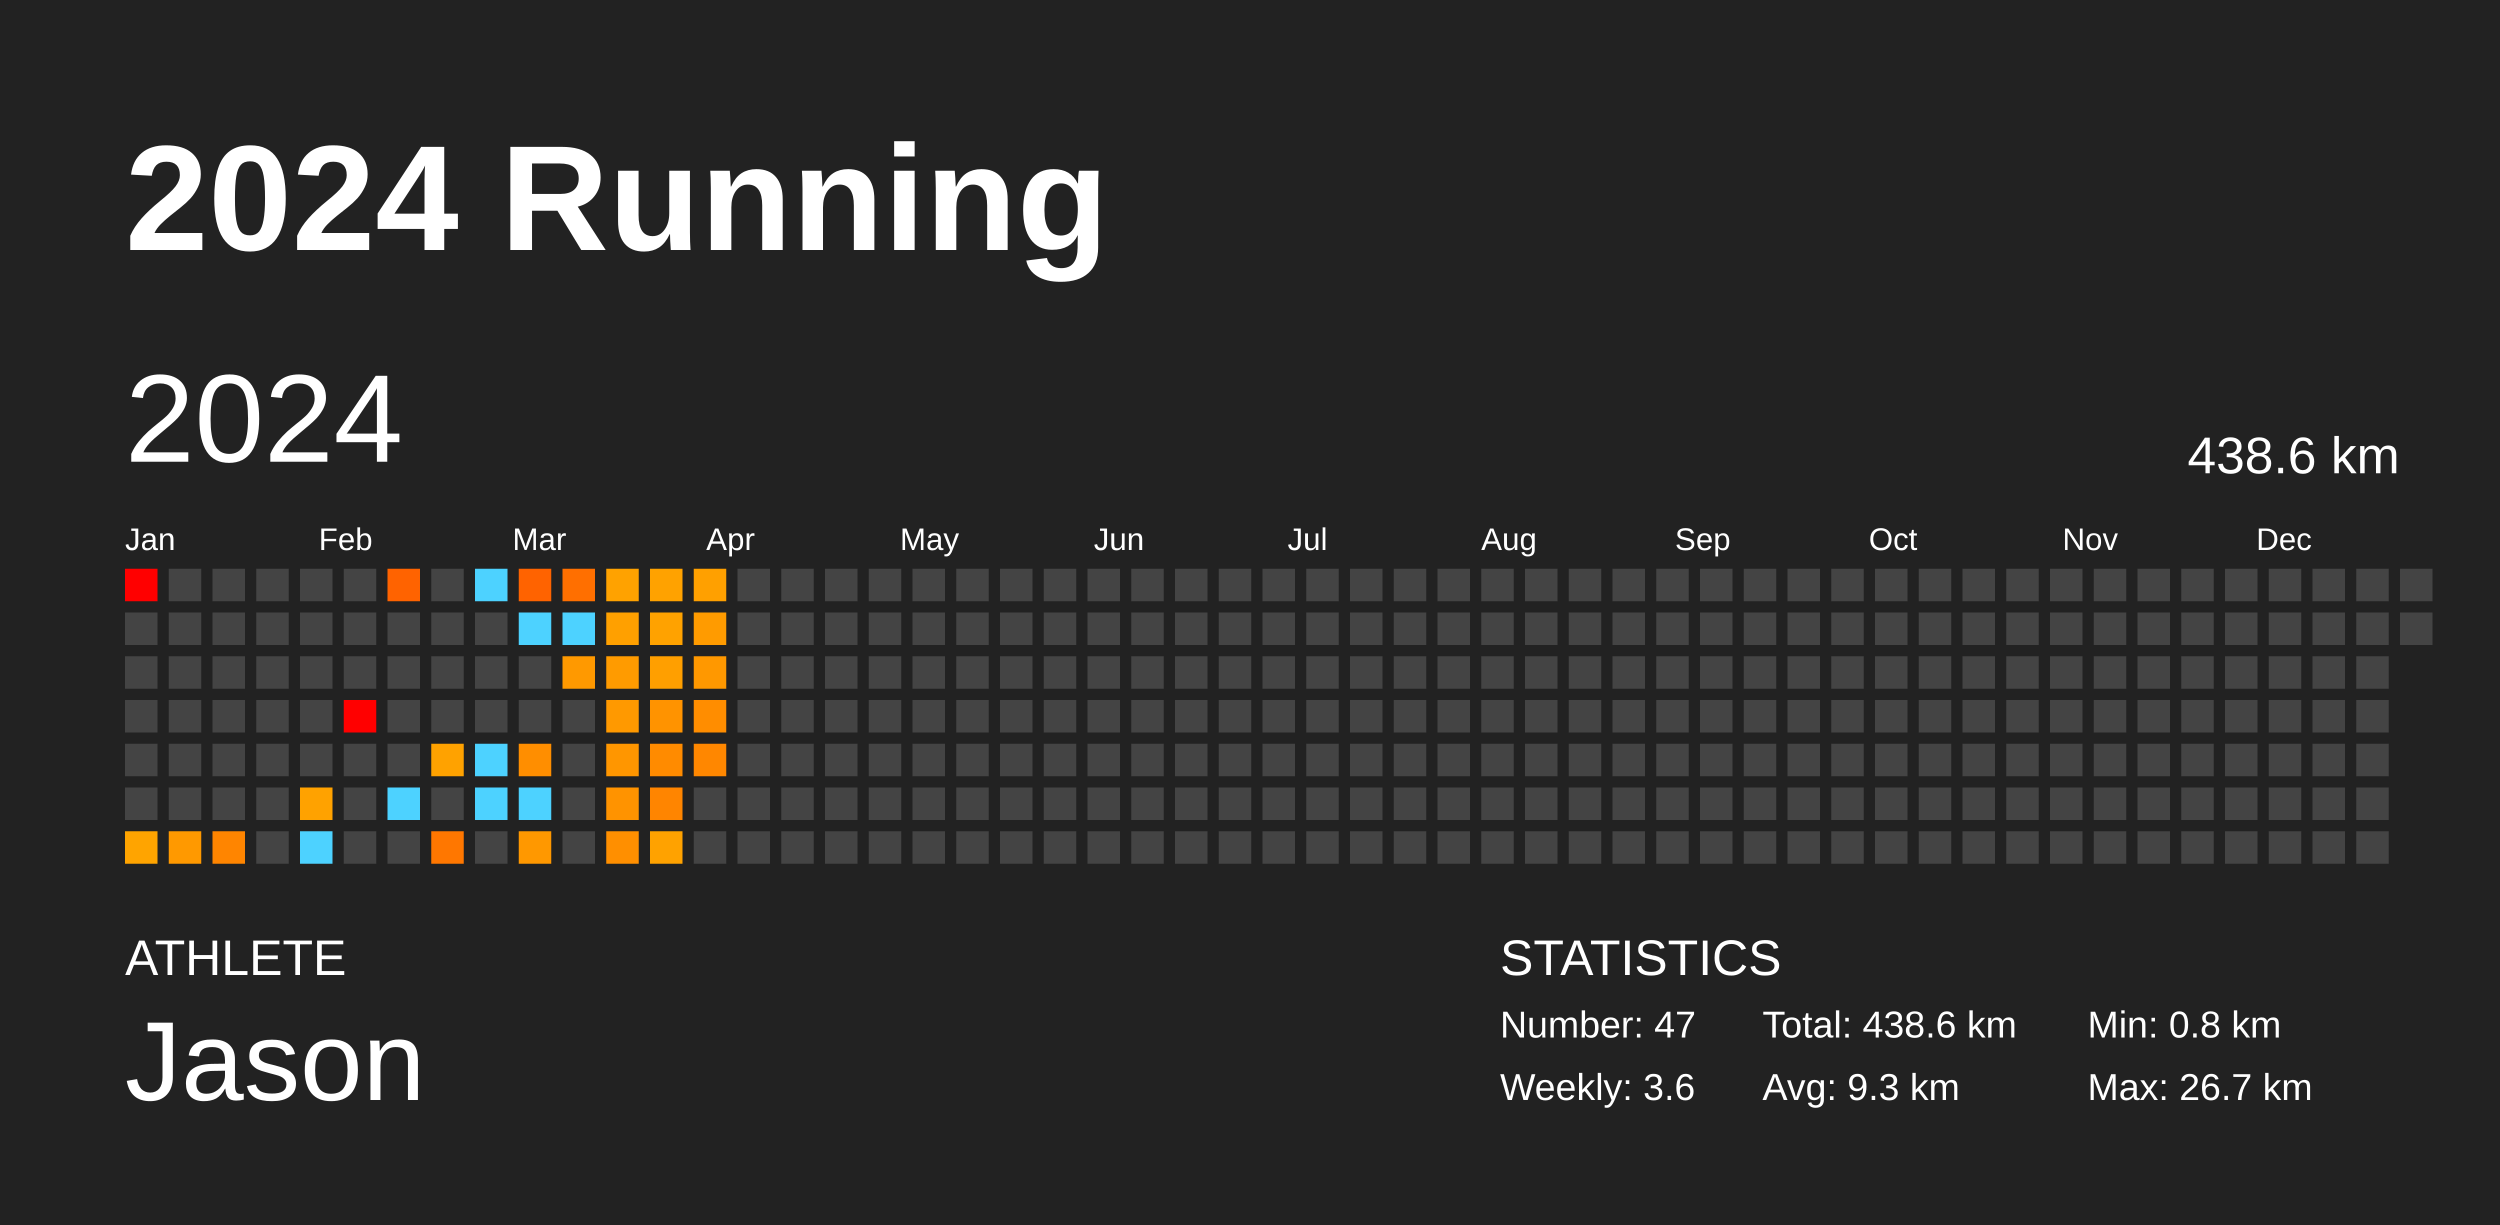
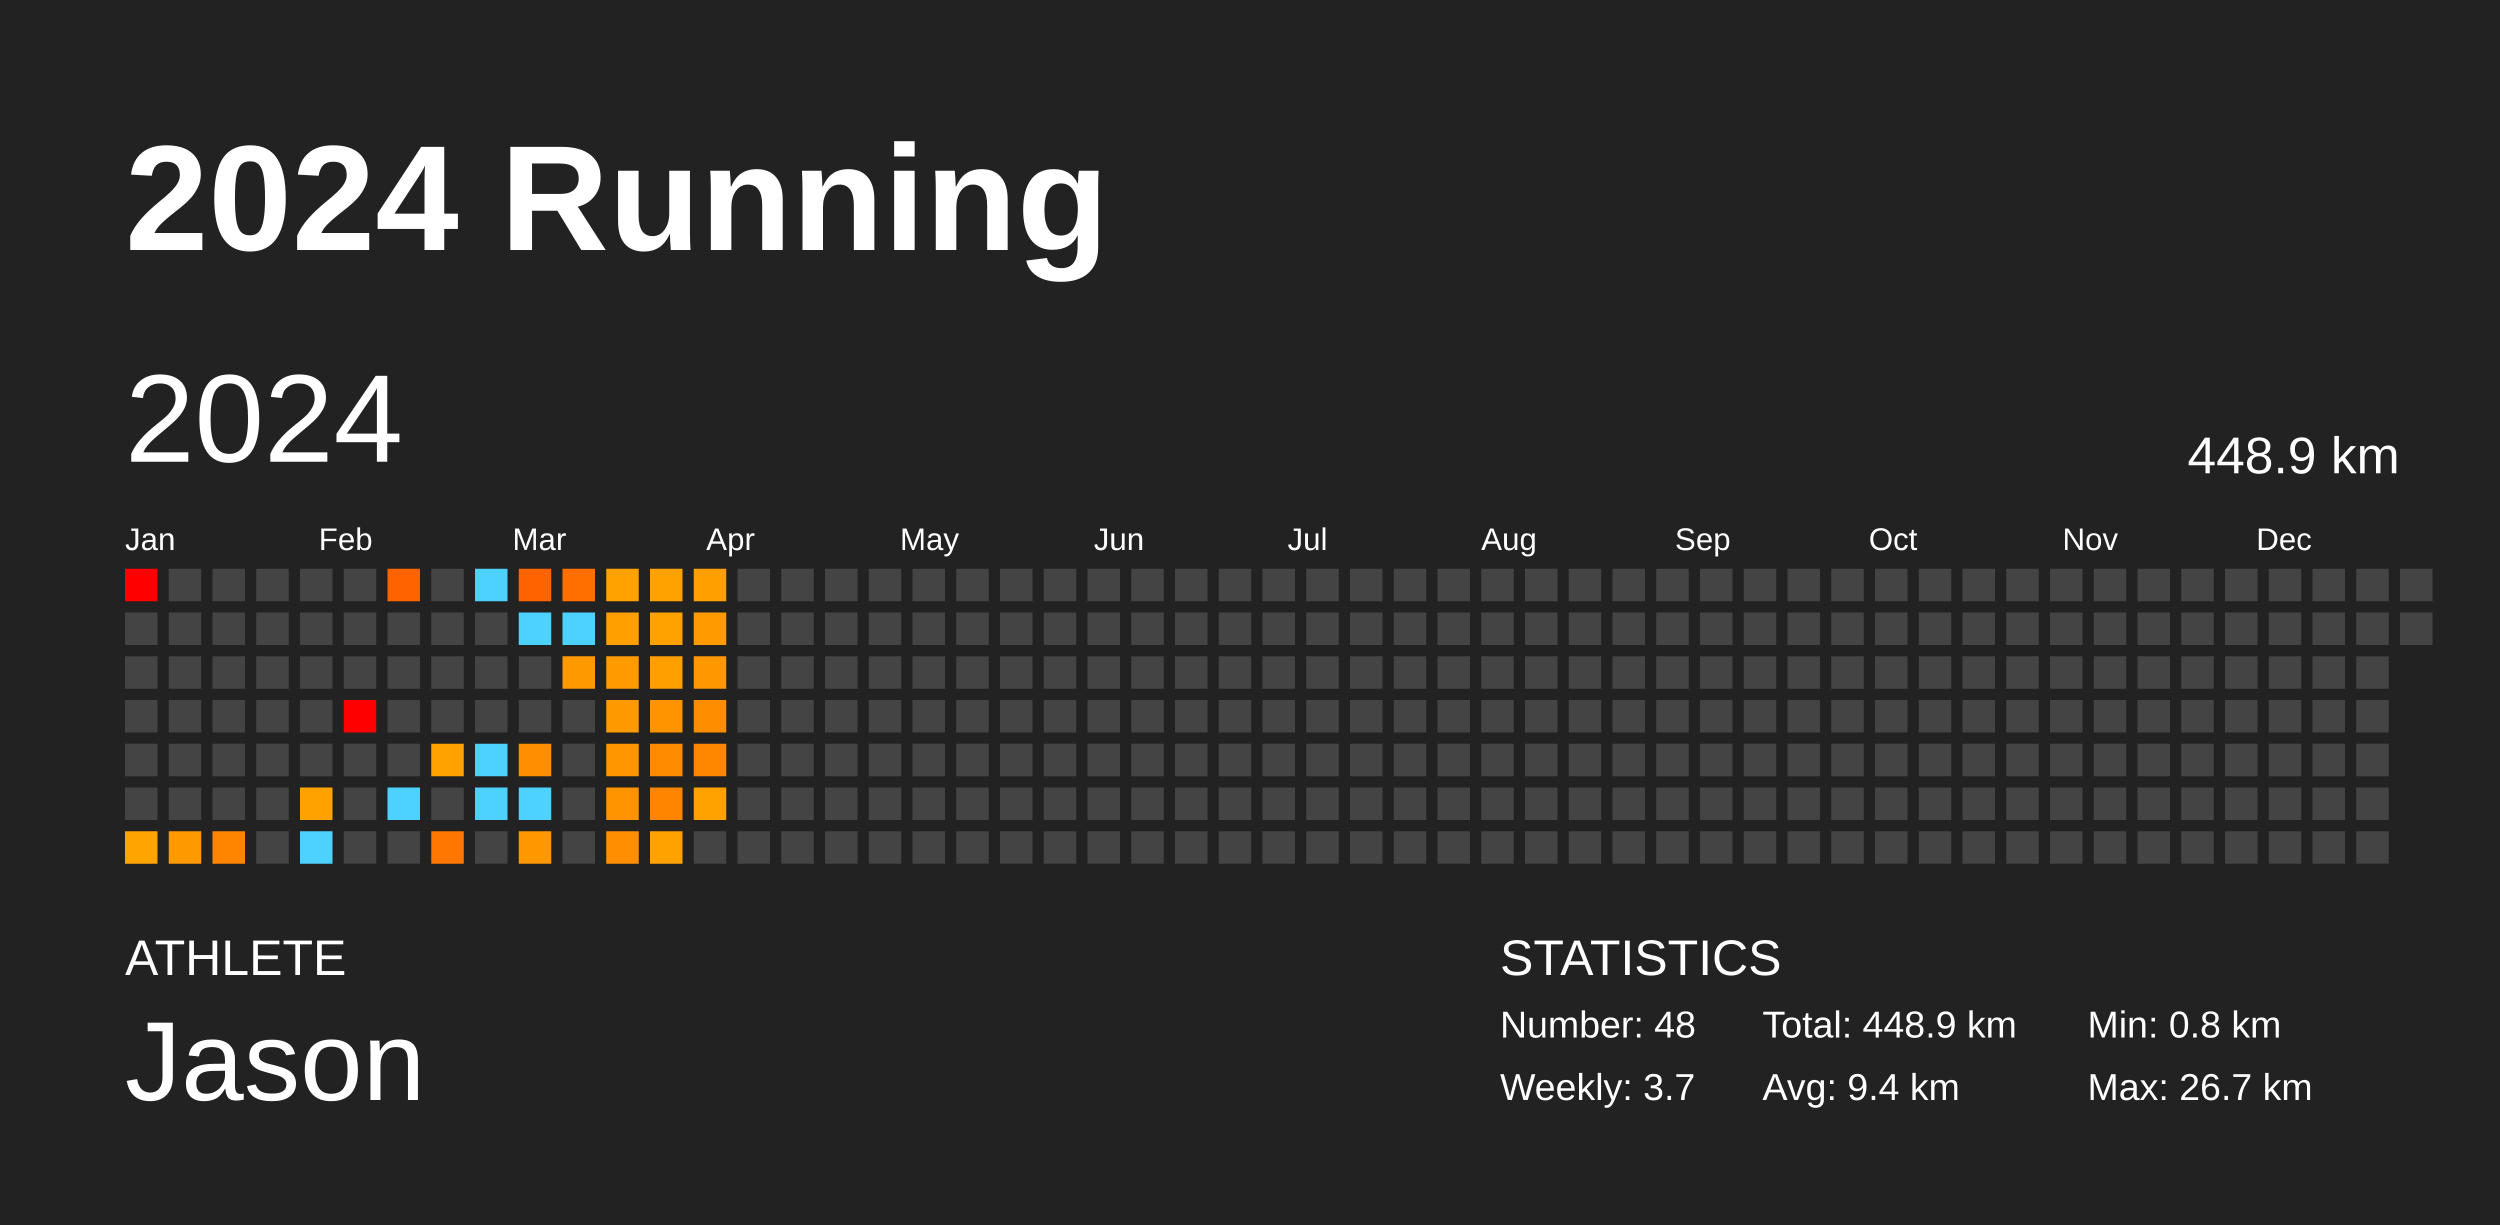
<svg xmlns="http://www.w3.org/2000/svg" baseProfile="full" height="98mm" version="1.1" viewBox="0,0,200,98" width="200mm">
  <defs />
  <rect fill="#222222" height="98" width="200" x="0" y="0" />
  <text fill="#FFFFFF" style="font-size:12px; font-family:Arial; font-weight:bold;" x="10" y="20">2024 Running</text>
  <text fill="#FFFFFF" style="font-size:4px; font-family:Arial" x="10" y="78">ATHLETE</text>
  <text fill="#FFFFFF" style="font-size:9px; font-family:Arial" x="10" y="88">Jason</text>
  <text fill="#FFFFFF" style="font-size:4px; font-family:Arial" x="120" y="78">STATISTICS</text>
-   <text fill="#FFFFFF" style="font-size:3px; font-family:Arial" x="120" y="83">Number: 47</text>
-   <text fill="#FFFFFF" style="font-size:3px; font-family:Arial" x="120" y="88">Weekly: 3.6</text>
-   <text fill="#FFFFFF" style="font-size:3px; font-family:Arial" x="141" y="83">Total: 438.6 km</text>
-   <text fill="#FFFFFF" style="font-size:3px; font-family:Arial" x="141" y="88">Avg: 9.3 km</text>
+   <text fill="#FFFFFF" style="font-size:3px; font-family:Arial" x="120" y="83">Number: 48</text>
+   <text fill="#FFFFFF" style="font-size:3px; font-family:Arial" x="120" y="88">Weekly: 3.7</text>
+   <text fill="#FFFFFF" style="font-size:3px; font-family:Arial" x="141" y="83">Total: 448.9 km</text>
+   <text fill="#FFFFFF" style="font-size:3px; font-family:Arial" x="141" y="88">Avg: 9.4 km</text>
  <text fill="#FFFFFF" style="font-size:3px; font-family:Arial" x="167" y="83">Min: 0.8 km</text>
  <text fill="#FFFFFF" style="font-size:3px; font-family:Arial" x="167" y="88">Max: 26.7 km</text>
  <text dominant-baseline="hanging" fill="#FFFFFF" style="font-size:10.0px; font-family:Arial;" x="10" y="30">2024</text>
-   <text dominant-baseline="hanging" fill="#FFFFFF" style="font-size:4.125px; font-family:Arial;" x="175" y="35">438.6 km</text>
+   <text dominant-baseline="hanging" fill="#FFFFFF" style="font-size:4.125px; font-family:Arial;" x="175" y="35">448.9 km</text>
  <text fill="#FFFFFF" style="font-size:2.5px; font-family:Arial" x="10.0" y="44">Jan</text>
  <text fill="#FFFFFF" style="font-size:2.5px; font-family:Arial" x="25.5" y="44">Feb</text>
  <text fill="#FFFFFF" style="font-size:2.5px; font-family:Arial" x="41.0" y="44">Mar</text>
  <text fill="#FFFFFF" style="font-size:2.5px; font-family:Arial" x="56.5" y="44">Apr</text>
  <text fill="#FFFFFF" style="font-size:2.5px; font-family:Arial" x="72.0" y="44">May</text>
  <text fill="#FFFFFF" style="font-size:2.5px; font-family:Arial" x="87.5" y="44">Jun</text>
  <text fill="#FFFFFF" style="font-size:2.5px; font-family:Arial" x="103.0" y="44">Jul</text>
  <text fill="#FFFFFF" style="font-size:2.5px; font-family:Arial" x="118.5" y="44">Aug</text>
  <text fill="#FFFFFF" style="font-size:2.5px; font-family:Arial" x="134.0" y="44">Sep</text>
  <text fill="#FFFFFF" style="font-size:2.5px; font-family:Arial" x="149.5" y="44">Oct</text>
  <text fill="#FFFFFF" style="font-size:2.5px; font-family:Arial" x="165.0" y="44">Nov</text>
  <text fill="#FFFFFF" style="font-size:2.5px; font-family:Arial" x="180.5" y="44">Dec</text>
  <rect fill="red" height="2.6" width="2.6" x="10.0" y="45.5" />
  <rect fill="#444444" height="2.6" width="2.6" x="10.0" y="49.0" />
  <rect fill="#444444" height="2.6" width="2.6" x="10.0" y="52.5" />
  <rect fill="#444444" height="2.6" width="2.6" x="10.0" y="56.0" />
  <rect fill="#444444" height="2.6" width="2.6" x="10.0" y="59.5" />
  <rect fill="#444444" height="2.6" width="2.6" x="10.0" y="63.0" />
  <rect fill="#ffa400" height="2.6" width="2.6" x="10.0" y="66.5" />
  <rect fill="#444444" height="2.6" width="2.6" x="13.5" y="45.5" />
  <rect fill="#444444" height="2.6" width="2.6" x="13.5" y="49.0" />
  <rect fill="#444444" height="2.6" width="2.6" x="13.5" y="52.5" />
  <rect fill="#444444" height="2.6" width="2.6" x="13.5" y="56.0" />
  <rect fill="#444444" height="2.6" width="2.6" x="13.5" y="59.5" />
  <rect fill="#444444" height="2.6" width="2.6" x="13.5" y="63.0" />
  <rect fill="#ff9900" height="2.6" width="2.6" x="13.5" y="66.5" />
  <rect fill="#444444" height="2.6" width="2.6" x="17.0" y="45.5" />
  <rect fill="#444444" height="2.6" width="2.6" x="17.0" y="49.0" />
  <rect fill="#444444" height="2.6" width="2.6" x="17.0" y="52.5" />
  <rect fill="#444444" height="2.6" width="2.6" x="17.0" y="56.0" />
  <rect fill="#444444" height="2.6" width="2.6" x="17.0" y="59.5" />
  <rect fill="#444444" height="2.6" width="2.6" x="17.0" y="63.0" />
  <rect fill="#ff8500" height="2.6" width="2.6" x="17.0" y="66.5" />
  <rect fill="#444444" height="2.6" width="2.6" x="20.5" y="45.5" />
  <rect fill="#444444" height="2.6" width="2.6" x="20.5" y="49.0" />
  <rect fill="#444444" height="2.6" width="2.6" x="20.5" y="52.5" />
  <rect fill="#444444" height="2.6" width="2.6" x="20.5" y="56.0" />
  <rect fill="#444444" height="2.6" width="2.6" x="20.5" y="59.5" />
  <rect fill="#444444" height="2.6" width="2.6" x="20.5" y="63.0" />
  <rect fill="#444444" height="2.6" width="2.6" x="20.5" y="66.5" />
  <rect fill="#444444" height="2.6" width="2.6" x="24.0" y="45.5" />
  <rect fill="#444444" height="2.6" width="2.6" x="24.0" y="49.0" />
  <rect fill="#444444" height="2.6" width="2.6" x="24.0" y="52.5" />
  <rect fill="#444444" height="2.6" width="2.6" x="24.0" y="56.0" />
  <rect fill="#444444" height="2.6" width="2.6" x="24.0" y="59.5" />
  <rect fill="#ffa200" height="2.6" width="2.6" x="24.0" y="63.0" />
  <rect fill="#4dd2ff" height="2.6" width="2.6" x="24.0" y="66.5" />
  <rect fill="#444444" height="2.6" width="2.6" x="27.5" y="45.5" />
  <rect fill="#444444" height="2.6" width="2.6" x="27.5" y="49.0" />
  <rect fill="#444444" height="2.6" width="2.6" x="27.5" y="52.5" />
  <rect fill="red" height="2.6" width="2.6" x="27.5" y="56.0" />
  <rect fill="#444444" height="2.6" width="2.6" x="27.5" y="59.5" />
  <rect fill="#444444" height="2.6" width="2.6" x="27.5" y="63.0" />
  <rect fill="#444444" height="2.6" width="2.6" x="27.5" y="66.5" />
  <rect fill="#ff6300" height="2.6" width="2.6" x="31.0" y="45.5" />
  <rect fill="#444444" height="2.6" width="2.6" x="31.0" y="49.0" />
  <rect fill="#444444" height="2.6" width="2.6" x="31.0" y="52.5" />
  <rect fill="#444444" height="2.6" width="2.6" x="31.0" y="56.0" />
  <rect fill="#444444" height="2.6" width="2.6" x="31.0" y="59.5" />
  <rect fill="#4dd2ff" height="2.6" width="2.6" x="31.0" y="63.0" />
  <rect fill="#444444" height="2.6" width="2.6" x="31.0" y="66.5" />
  <rect fill="#444444" height="2.6" width="2.6" x="34.5" y="45.5" />
  <rect fill="#444444" height="2.6" width="2.6" x="34.5" y="49.0" />
  <rect fill="#444444" height="2.6" width="2.6" x="34.5" y="52.5" />
  <rect fill="#444444" height="2.6" width="2.6" x="34.5" y="56.0" />
  <rect fill="#ffa200" height="2.6" width="2.6" x="34.5" y="59.5" />
  <rect fill="#444444" height="2.6" width="2.6" x="34.5" y="63.0" />
  <rect fill="#ff7700" height="2.6" width="2.6" x="34.5" y="66.5" />
  <rect fill="#4dd2ff" height="2.6" width="2.6" x="38.0" y="45.5" />
  <rect fill="#444444" height="2.6" width="2.6" x="38.0" y="49.0" />
  <rect fill="#444444" height="2.6" width="2.6" x="38.0" y="52.5" />
  <rect fill="#444444" height="2.6" width="2.6" x="38.0" y="56.0" />
  <rect fill="#4dd2ff" height="2.6" width="2.6" x="38.0" y="59.5" />
  <rect fill="#4dd2ff" height="2.6" width="2.6" x="38.0" y="63.0" />
  <rect fill="#444444" height="2.6" width="2.6" x="38.0" y="66.5" />
  <rect fill="#ff6300" height="2.6" width="2.6" x="41.5" y="45.5" />
  <rect fill="#4dd2ff" height="2.6" width="2.6" x="41.5" y="49.0" />
  <rect fill="#444444" height="2.6" width="2.6" x="41.5" y="52.5" />
  <rect fill="#444444" height="2.6" width="2.6" x="41.5" y="56.0" />
  <rect fill="#ff8e00" height="2.6" width="2.6" x="41.5" y="59.5" />
  <rect fill="#4dd2ff" height="2.6" width="2.6" x="41.5" y="63.0" />
  <rect fill="#ff9800" height="2.6" width="2.6" x="41.5" y="66.5" />
  <rect fill="#ff6f00" height="2.6" width="2.6" x="45.0" y="45.5" />
  <rect fill="#4dd2ff" height="2.6" width="2.6" x="45.0" y="49.0" />
  <rect fill="#ff9900" height="2.6" width="2.6" x="45.0" y="52.5" />
  <rect fill="#444444" height="2.6" width="2.6" x="45.0" y="56.0" />
  <rect fill="#444444" height="2.6" width="2.6" x="45.0" y="59.5" />
  <rect fill="#444444" height="2.6" width="2.6" x="45.0" y="63.0" />
  <rect fill="#444444" height="2.6" width="2.6" x="45.0" y="66.5" />
  <rect fill="#ffa200" height="2.6" width="2.6" x="48.5" y="45.5" />
  <rect fill="#ffa000" height="2.6" width="2.6" x="48.5" y="49.0" />
  <rect fill="#ff9b00" height="2.6" width="2.6" x="48.5" y="52.5" />
  <rect fill="#ff9900" height="2.6" width="2.6" x="48.5" y="56.0" />
  <rect fill="#ff9600" height="2.6" width="2.6" x="48.5" y="59.5" />
  <rect fill="#ff9300" height="2.6" width="2.6" x="48.5" y="63.0" />
  <rect fill="#ff8f00" height="2.6" width="2.6" x="48.5" y="66.5" />
  <rect fill="#ffa200" height="2.6" width="2.6" x="52.0" y="45.5" />
  <rect fill="#ffa200" height="2.6" width="2.6" x="52.0" y="49.0" />
  <rect fill="#ff9f00" height="2.6" width="2.6" x="52.0" y="52.5" />
  <rect fill="#ff9300" height="2.6" width="2.6" x="52.0" y="56.0" />
  <rect fill="#ff8b00" height="2.6" width="2.6" x="52.0" y="59.5" />
  <rect fill="#ff8500" height="2.6" width="2.6" x="52.0" y="63.0" />
  <rect fill="#ffa200" height="2.6" width="2.6" x="52.0" y="66.5" />
  <rect fill="#ffa000" height="2.6" width="2.6" x="55.5" y="45.5" />
  <rect fill="#ff9b00" height="2.6" width="2.6" x="55.5" y="49.0" />
  <rect fill="#ff9800" height="2.6" width="2.6" x="55.5" y="52.5" />
  <rect fill="#ff8d00" height="2.6" width="2.6" x="55.5" y="56.0" />
  <rect fill="#ff8700" height="2.6" width="2.6" x="55.5" y="59.5" />
-   <rect fill="#444444" height="2.6" width="2.6" x="55.5" y="63.0" />
+   <rect fill="#ffa200" height="2.6" width="2.6" x="55.5" y="63.0" />
  <rect fill="#444444" height="2.6" width="2.6" x="55.5" y="66.5" />
  <rect fill="#444444" height="2.6" width="2.6" x="59.0" y="45.5" />
  <rect fill="#444444" height="2.6" width="2.6" x="59.0" y="49.0" />
  <rect fill="#444444" height="2.6" width="2.6" x="59.0" y="52.5" />
  <rect fill="#444444" height="2.6" width="2.6" x="59.0" y="56.0" />
  <rect fill="#444444" height="2.6" width="2.6" x="59.0" y="59.5" />
  <rect fill="#444444" height="2.6" width="2.6" x="59.0" y="63.0" />
  <rect fill="#444444" height="2.6" width="2.6" x="59.0" y="66.5" />
  <rect fill="#444444" height="2.6" width="2.6" x="62.5" y="45.5" />
  <rect fill="#444444" height="2.6" width="2.6" x="62.5" y="49.0" />
  <rect fill="#444444" height="2.6" width="2.6" x="62.5" y="52.5" />
  <rect fill="#444444" height="2.6" width="2.6" x="62.5" y="56.0" />
  <rect fill="#444444" height="2.6" width="2.6" x="62.5" y="59.5" />
  <rect fill="#444444" height="2.6" width="2.6" x="62.5" y="63.0" />
  <rect fill="#444444" height="2.6" width="2.6" x="62.5" y="66.5" />
  <rect fill="#444444" height="2.6" width="2.6" x="66.0" y="45.5" />
  <rect fill="#444444" height="2.6" width="2.6" x="66.0" y="49.0" />
  <rect fill="#444444" height="2.6" width="2.6" x="66.0" y="52.5" />
  <rect fill="#444444" height="2.6" width="2.6" x="66.0" y="56.0" />
  <rect fill="#444444" height="2.6" width="2.6" x="66.0" y="59.5" />
  <rect fill="#444444" height="2.6" width="2.6" x="66.0" y="63.0" />
  <rect fill="#444444" height="2.6" width="2.6" x="66.0" y="66.5" />
  <rect fill="#444444" height="2.6" width="2.6" x="69.5" y="45.5" />
  <rect fill="#444444" height="2.6" width="2.6" x="69.5" y="49.0" />
  <rect fill="#444444" height="2.6" width="2.6" x="69.5" y="52.5" />
  <rect fill="#444444" height="2.6" width="2.6" x="69.5" y="56.0" />
  <rect fill="#444444" height="2.6" width="2.6" x="69.5" y="59.5" />
  <rect fill="#444444" height="2.6" width="2.6" x="69.5" y="63.0" />
  <rect fill="#444444" height="2.6" width="2.6" x="69.5" y="66.5" />
  <rect fill="#444444" height="2.6" width="2.6" x="73.0" y="45.5" />
  <rect fill="#444444" height="2.6" width="2.6" x="73.0" y="49.0" />
  <rect fill="#444444" height="2.6" width="2.6" x="73.0" y="52.5" />
  <rect fill="#444444" height="2.6" width="2.6" x="73.0" y="56.0" />
  <rect fill="#444444" height="2.6" width="2.6" x="73.0" y="59.5" />
  <rect fill="#444444" height="2.6" width="2.6" x="73.0" y="63.0" />
  <rect fill="#444444" height="2.6" width="2.6" x="73.0" y="66.5" />
  <rect fill="#444444" height="2.6" width="2.6" x="76.5" y="45.5" />
  <rect fill="#444444" height="2.6" width="2.6" x="76.5" y="49.0" />
  <rect fill="#444444" height="2.6" width="2.6" x="76.5" y="52.5" />
  <rect fill="#444444" height="2.6" width="2.6" x="76.5" y="56.0" />
  <rect fill="#444444" height="2.6" width="2.6" x="76.5" y="59.5" />
  <rect fill="#444444" height="2.6" width="2.6" x="76.5" y="63.0" />
  <rect fill="#444444" height="2.6" width="2.6" x="76.5" y="66.5" />
  <rect fill="#444444" height="2.6" width="2.6" x="80.0" y="45.5" />
  <rect fill="#444444" height="2.6" width="2.6" x="80.0" y="49.0" />
  <rect fill="#444444" height="2.6" width="2.6" x="80.0" y="52.5" />
  <rect fill="#444444" height="2.6" width="2.6" x="80.0" y="56.0" />
  <rect fill="#444444" height="2.6" width="2.6" x="80.0" y="59.5" />
  <rect fill="#444444" height="2.6" width="2.6" x="80.0" y="63.0" />
  <rect fill="#444444" height="2.6" width="2.6" x="80.0" y="66.5" />
  <rect fill="#444444" height="2.6" width="2.6" x="83.5" y="45.5" />
  <rect fill="#444444" height="2.6" width="2.6" x="83.5" y="49.0" />
  <rect fill="#444444" height="2.6" width="2.6" x="83.5" y="52.5" />
  <rect fill="#444444" height="2.6" width="2.6" x="83.5" y="56.0" />
  <rect fill="#444444" height="2.6" width="2.6" x="83.5" y="59.5" />
  <rect fill="#444444" height="2.6" width="2.6" x="83.5" y="63.0" />
  <rect fill="#444444" height="2.6" width="2.6" x="83.5" y="66.5" />
  <rect fill="#444444" height="2.6" width="2.6" x="87.0" y="45.5" />
  <rect fill="#444444" height="2.6" width="2.6" x="87.0" y="49.0" />
  <rect fill="#444444" height="2.6" width="2.6" x="87.0" y="52.5" />
  <rect fill="#444444" height="2.6" width="2.6" x="87.0" y="56.0" />
  <rect fill="#444444" height="2.6" width="2.6" x="87.0" y="59.5" />
  <rect fill="#444444" height="2.6" width="2.6" x="87.0" y="63.0" />
  <rect fill="#444444" height="2.6" width="2.6" x="87.0" y="66.5" />
  <rect fill="#444444" height="2.6" width="2.6" x="90.5" y="45.5" />
  <rect fill="#444444" height="2.6" width="2.6" x="90.5" y="49.0" />
  <rect fill="#444444" height="2.6" width="2.6" x="90.5" y="52.5" />
  <rect fill="#444444" height="2.6" width="2.6" x="90.5" y="56.0" />
  <rect fill="#444444" height="2.6" width="2.6" x="90.5" y="59.5" />
  <rect fill="#444444" height="2.6" width="2.6" x="90.5" y="63.0" />
  <rect fill="#444444" height="2.6" width="2.6" x="90.5" y="66.5" />
  <rect fill="#444444" height="2.6" width="2.6" x="94.0" y="45.5" />
  <rect fill="#444444" height="2.6" width="2.6" x="94.0" y="49.0" />
  <rect fill="#444444" height="2.6" width="2.6" x="94.0" y="52.5" />
  <rect fill="#444444" height="2.6" width="2.6" x="94.0" y="56.0" />
  <rect fill="#444444" height="2.6" width="2.6" x="94.0" y="59.5" />
  <rect fill="#444444" height="2.6" width="2.6" x="94.0" y="63.0" />
  <rect fill="#444444" height="2.6" width="2.6" x="94.0" y="66.5" />
  <rect fill="#444444" height="2.6" width="2.6" x="97.5" y="45.5" />
  <rect fill="#444444" height="2.6" width="2.6" x="97.5" y="49.0" />
  <rect fill="#444444" height="2.6" width="2.6" x="97.5" y="52.5" />
  <rect fill="#444444" height="2.6" width="2.6" x="97.5" y="56.0" />
  <rect fill="#444444" height="2.6" width="2.6" x="97.5" y="59.5" />
  <rect fill="#444444" height="2.6" width="2.6" x="97.5" y="63.0" />
  <rect fill="#444444" height="2.6" width="2.6" x="97.5" y="66.5" />
  <rect fill="#444444" height="2.6" width="2.6" x="101.0" y="45.5" />
  <rect fill="#444444" height="2.6" width="2.6" x="101.0" y="49.0" />
  <rect fill="#444444" height="2.6" width="2.6" x="101.0" y="52.5" />
  <rect fill="#444444" height="2.6" width="2.6" x="101.0" y="56.0" />
  <rect fill="#444444" height="2.6" width="2.6" x="101.0" y="59.5" />
  <rect fill="#444444" height="2.6" width="2.6" x="101.0" y="63.0" />
  <rect fill="#444444" height="2.6" width="2.6" x="101.0" y="66.5" />
  <rect fill="#444444" height="2.6" width="2.6" x="104.5" y="45.5" />
  <rect fill="#444444" height="2.6" width="2.6" x="104.5" y="49.0" />
  <rect fill="#444444" height="2.6" width="2.6" x="104.5" y="52.5" />
  <rect fill="#444444" height="2.6" width="2.6" x="104.5" y="56.0" />
  <rect fill="#444444" height="2.6" width="2.6" x="104.5" y="59.5" />
  <rect fill="#444444" height="2.6" width="2.6" x="104.5" y="63.0" />
  <rect fill="#444444" height="2.6" width="2.6" x="104.5" y="66.5" />
  <rect fill="#444444" height="2.6" width="2.6" x="108.0" y="45.5" />
  <rect fill="#444444" height="2.6" width="2.6" x="108.0" y="49.0" />
  <rect fill="#444444" height="2.6" width="2.6" x="108.0" y="52.5" />
  <rect fill="#444444" height="2.6" width="2.6" x="108.0" y="56.0" />
  <rect fill="#444444" height="2.6" width="2.6" x="108.0" y="59.5" />
  <rect fill="#444444" height="2.6" width="2.6" x="108.0" y="63.0" />
  <rect fill="#444444" height="2.6" width="2.6" x="108.0" y="66.5" />
  <rect fill="#444444" height="2.6" width="2.6" x="111.5" y="45.5" />
  <rect fill="#444444" height="2.6" width="2.6" x="111.5" y="49.0" />
  <rect fill="#444444" height="2.6" width="2.6" x="111.5" y="52.5" />
  <rect fill="#444444" height="2.6" width="2.6" x="111.5" y="56.0" />
  <rect fill="#444444" height="2.6" width="2.6" x="111.5" y="59.5" />
  <rect fill="#444444" height="2.6" width="2.6" x="111.5" y="63.0" />
  <rect fill="#444444" height="2.6" width="2.6" x="111.5" y="66.5" />
  <rect fill="#444444" height="2.6" width="2.6" x="115.0" y="45.5" />
  <rect fill="#444444" height="2.6" width="2.6" x="115.0" y="49.0" />
  <rect fill="#444444" height="2.6" width="2.6" x="115.0" y="52.5" />
  <rect fill="#444444" height="2.6" width="2.6" x="115.0" y="56.0" />
  <rect fill="#444444" height="2.6" width="2.6" x="115.0" y="59.5" />
  <rect fill="#444444" height="2.6" width="2.6" x="115.0" y="63.0" />
  <rect fill="#444444" height="2.6" width="2.6" x="115.0" y="66.5" />
  <rect fill="#444444" height="2.6" width="2.6" x="118.5" y="45.5" />
  <rect fill="#444444" height="2.6" width="2.6" x="118.5" y="49.0" />
  <rect fill="#444444" height="2.6" width="2.6" x="118.5" y="52.5" />
  <rect fill="#444444" height="2.6" width="2.6" x="118.5" y="56.0" />
  <rect fill="#444444" height="2.6" width="2.6" x="118.5" y="59.5" />
  <rect fill="#444444" height="2.6" width="2.6" x="118.5" y="63.0" />
  <rect fill="#444444" height="2.6" width="2.6" x="118.5" y="66.5" />
  <rect fill="#444444" height="2.6" width="2.6" x="122.0" y="45.5" />
  <rect fill="#444444" height="2.6" width="2.6" x="122.0" y="49.0" />
  <rect fill="#444444" height="2.6" width="2.6" x="122.0" y="52.5" />
  <rect fill="#444444" height="2.6" width="2.6" x="122.0" y="56.0" />
  <rect fill="#444444" height="2.6" width="2.6" x="122.0" y="59.5" />
  <rect fill="#444444" height="2.6" width="2.6" x="122.0" y="63.0" />
  <rect fill="#444444" height="2.6" width="2.6" x="122.0" y="66.5" />
  <rect fill="#444444" height="2.6" width="2.6" x="125.5" y="45.5" />
  <rect fill="#444444" height="2.6" width="2.6" x="125.5" y="49.0" />
  <rect fill="#444444" height="2.6" width="2.6" x="125.5" y="52.5" />
  <rect fill="#444444" height="2.6" width="2.6" x="125.5" y="56.0" />
  <rect fill="#444444" height="2.6" width="2.6" x="125.5" y="59.5" />
  <rect fill="#444444" height="2.6" width="2.6" x="125.5" y="63.0" />
  <rect fill="#444444" height="2.6" width="2.6" x="125.5" y="66.5" />
  <rect fill="#444444" height="2.6" width="2.6" x="129.0" y="45.5" />
  <rect fill="#444444" height="2.6" width="2.6" x="129.0" y="49.0" />
  <rect fill="#444444" height="2.6" width="2.6" x="129.0" y="52.5" />
  <rect fill="#444444" height="2.6" width="2.6" x="129.0" y="56.0" />
  <rect fill="#444444" height="2.6" width="2.6" x="129.0" y="59.5" />
  <rect fill="#444444" height="2.6" width="2.6" x="129.0" y="63.0" />
  <rect fill="#444444" height="2.6" width="2.6" x="129.0" y="66.5" />
  <rect fill="#444444" height="2.6" width="2.6" x="132.5" y="45.5" />
  <rect fill="#444444" height="2.6" width="2.6" x="132.5" y="49.0" />
  <rect fill="#444444" height="2.6" width="2.6" x="132.5" y="52.5" />
  <rect fill="#444444" height="2.6" width="2.6" x="132.5" y="56.0" />
  <rect fill="#444444" height="2.6" width="2.6" x="132.5" y="59.5" />
  <rect fill="#444444" height="2.6" width="2.6" x="132.5" y="63.0" />
  <rect fill="#444444" height="2.6" width="2.6" x="132.5" y="66.5" />
  <rect fill="#444444" height="2.6" width="2.6" x="136.0" y="45.5" />
  <rect fill="#444444" height="2.6" width="2.6" x="136.0" y="49.0" />
  <rect fill="#444444" height="2.6" width="2.6" x="136.0" y="52.5" />
  <rect fill="#444444" height="2.6" width="2.6" x="136.0" y="56.0" />
  <rect fill="#444444" height="2.6" width="2.6" x="136.0" y="59.5" />
  <rect fill="#444444" height="2.6" width="2.6" x="136.0" y="63.0" />
  <rect fill="#444444" height="2.6" width="2.6" x="136.0" y="66.5" />
  <rect fill="#444444" height="2.6" width="2.6" x="139.5" y="45.5" />
  <rect fill="#444444" height="2.6" width="2.6" x="139.5" y="49.0" />
  <rect fill="#444444" height="2.6" width="2.6" x="139.5" y="52.5" />
  <rect fill="#444444" height="2.6" width="2.6" x="139.5" y="56.0" />
  <rect fill="#444444" height="2.6" width="2.6" x="139.5" y="59.5" />
  <rect fill="#444444" height="2.6" width="2.6" x="139.5" y="63.0" />
  <rect fill="#444444" height="2.6" width="2.6" x="139.5" y="66.5" />
  <rect fill="#444444" height="2.6" width="2.6" x="143.0" y="45.5" />
  <rect fill="#444444" height="2.6" width="2.6" x="143.0" y="49.0" />
  <rect fill="#444444" height="2.6" width="2.6" x="143.0" y="52.5" />
  <rect fill="#444444" height="2.6" width="2.6" x="143.0" y="56.0" />
  <rect fill="#444444" height="2.6" width="2.6" x="143.0" y="59.5" />
  <rect fill="#444444" height="2.6" width="2.6" x="143.0" y="63.0" />
  <rect fill="#444444" height="2.6" width="2.6" x="143.0" y="66.5" />
  <rect fill="#444444" height="2.6" width="2.6" x="146.5" y="45.5" />
  <rect fill="#444444" height="2.6" width="2.6" x="146.5" y="49.0" />
  <rect fill="#444444" height="2.6" width="2.6" x="146.5" y="52.5" />
  <rect fill="#444444" height="2.6" width="2.6" x="146.5" y="56.0" />
  <rect fill="#444444" height="2.6" width="2.6" x="146.5" y="59.5" />
  <rect fill="#444444" height="2.6" width="2.6" x="146.5" y="63.0" />
  <rect fill="#444444" height="2.6" width="2.6" x="146.5" y="66.5" />
  <rect fill="#444444" height="2.6" width="2.6" x="150.0" y="45.5" />
  <rect fill="#444444" height="2.6" width="2.6" x="150.0" y="49.0" />
  <rect fill="#444444" height="2.6" width="2.6" x="150.0" y="52.5" />
  <rect fill="#444444" height="2.6" width="2.6" x="150.0" y="56.0" />
  <rect fill="#444444" height="2.6" width="2.6" x="150.0" y="59.5" />
  <rect fill="#444444" height="2.6" width="2.6" x="150.0" y="63.0" />
  <rect fill="#444444" height="2.6" width="2.6" x="150.0" y="66.5" />
  <rect fill="#444444" height="2.6" width="2.6" x="153.5" y="45.5" />
  <rect fill="#444444" height="2.6" width="2.6" x="153.5" y="49.0" />
  <rect fill="#444444" height="2.6" width="2.6" x="153.5" y="52.5" />
  <rect fill="#444444" height="2.6" width="2.6" x="153.5" y="56.0" />
  <rect fill="#444444" height="2.6" width="2.6" x="153.5" y="59.5" />
  <rect fill="#444444" height="2.6" width="2.6" x="153.5" y="63.0" />
  <rect fill="#444444" height="2.6" width="2.6" x="153.5" y="66.5" />
  <rect fill="#444444" height="2.6" width="2.6" x="157.0" y="45.5" />
  <rect fill="#444444" height="2.6" width="2.6" x="157.0" y="49.0" />
  <rect fill="#444444" height="2.6" width="2.6" x="157.0" y="52.5" />
  <rect fill="#444444" height="2.6" width="2.6" x="157.0" y="56.0" />
  <rect fill="#444444" height="2.6" width="2.6" x="157.0" y="59.5" />
  <rect fill="#444444" height="2.6" width="2.6" x="157.0" y="63.0" />
  <rect fill="#444444" height="2.6" width="2.6" x="157.0" y="66.5" />
  <rect fill="#444444" height="2.6" width="2.6" x="160.5" y="45.5" />
  <rect fill="#444444" height="2.6" width="2.6" x="160.5" y="49.0" />
  <rect fill="#444444" height="2.6" width="2.6" x="160.5" y="52.5" />
  <rect fill="#444444" height="2.6" width="2.6" x="160.5" y="56.0" />
  <rect fill="#444444" height="2.6" width="2.6" x="160.5" y="59.5" />
  <rect fill="#444444" height="2.6" width="2.6" x="160.5" y="63.0" />
  <rect fill="#444444" height="2.6" width="2.6" x="160.5" y="66.5" />
  <rect fill="#444444" height="2.6" width="2.6" x="164.0" y="45.5" />
  <rect fill="#444444" height="2.6" width="2.6" x="164.0" y="49.0" />
  <rect fill="#444444" height="2.6" width="2.6" x="164.0" y="52.5" />
  <rect fill="#444444" height="2.6" width="2.6" x="164.0" y="56.0" />
  <rect fill="#444444" height="2.6" width="2.6" x="164.0" y="59.5" />
  <rect fill="#444444" height="2.6" width="2.6" x="164.0" y="63.0" />
  <rect fill="#444444" height="2.6" width="2.6" x="164.0" y="66.5" />
  <rect fill="#444444" height="2.6" width="2.6" x="167.5" y="45.5" />
  <rect fill="#444444" height="2.6" width="2.6" x="167.5" y="49.0" />
  <rect fill="#444444" height="2.6" width="2.6" x="167.5" y="52.5" />
  <rect fill="#444444" height="2.6" width="2.6" x="167.5" y="56.0" />
  <rect fill="#444444" height="2.6" width="2.6" x="167.5" y="59.5" />
  <rect fill="#444444" height="2.6" width="2.6" x="167.5" y="63.0" />
  <rect fill="#444444" height="2.6" width="2.6" x="167.5" y="66.5" />
  <rect fill="#444444" height="2.6" width="2.6" x="171.0" y="45.5" />
  <rect fill="#444444" height="2.6" width="2.6" x="171.0" y="49.0" />
  <rect fill="#444444" height="2.6" width="2.6" x="171.0" y="52.5" />
  <rect fill="#444444" height="2.6" width="2.6" x="171.0" y="56.0" />
  <rect fill="#444444" height="2.6" width="2.6" x="171.0" y="59.5" />
  <rect fill="#444444" height="2.6" width="2.6" x="171.0" y="63.0" />
  <rect fill="#444444" height="2.6" width="2.6" x="171.0" y="66.5" />
  <rect fill="#444444" height="2.6" width="2.6" x="174.5" y="45.5" />
  <rect fill="#444444" height="2.6" width="2.6" x="174.5" y="49.0" />
  <rect fill="#444444" height="2.6" width="2.6" x="174.5" y="52.5" />
  <rect fill="#444444" height="2.6" width="2.6" x="174.5" y="56.0" />
  <rect fill="#444444" height="2.6" width="2.6" x="174.5" y="59.5" />
  <rect fill="#444444" height="2.6" width="2.6" x="174.5" y="63.0" />
  <rect fill="#444444" height="2.6" width="2.6" x="174.5" y="66.5" />
  <rect fill="#444444" height="2.6" width="2.6" x="178.0" y="45.5" />
  <rect fill="#444444" height="2.6" width="2.6" x="178.0" y="49.0" />
  <rect fill="#444444" height="2.6" width="2.6" x="178.0" y="52.5" />
  <rect fill="#444444" height="2.6" width="2.6" x="178.0" y="56.0" />
  <rect fill="#444444" height="2.6" width="2.6" x="178.0" y="59.5" />
  <rect fill="#444444" height="2.6" width="2.6" x="178.0" y="63.0" />
  <rect fill="#444444" height="2.6" width="2.6" x="178.0" y="66.5" />
  <rect fill="#444444" height="2.6" width="2.6" x="181.5" y="45.5" />
  <rect fill="#444444" height="2.6" width="2.6" x="181.5" y="49.0" />
  <rect fill="#444444" height="2.6" width="2.6" x="181.5" y="52.5" />
  <rect fill="#444444" height="2.6" width="2.6" x="181.5" y="56.0" />
  <rect fill="#444444" height="2.6" width="2.6" x="181.5" y="59.5" />
  <rect fill="#444444" height="2.6" width="2.6" x="181.5" y="63.0" />
  <rect fill="#444444" height="2.6" width="2.6" x="181.5" y="66.5" />
  <rect fill="#444444" height="2.6" width="2.6" x="185.0" y="45.5" />
  <rect fill="#444444" height="2.6" width="2.6" x="185.0" y="49.0" />
  <rect fill="#444444" height="2.6" width="2.6" x="185.0" y="52.5" />
  <rect fill="#444444" height="2.6" width="2.6" x="185.0" y="56.0" />
  <rect fill="#444444" height="2.6" width="2.6" x="185.0" y="59.5" />
  <rect fill="#444444" height="2.6" width="2.6" x="185.0" y="63.0" />
  <rect fill="#444444" height="2.6" width="2.6" x="185.0" y="66.5" />
  <rect fill="#444444" height="2.6" width="2.6" x="188.5" y="45.5" />
  <rect fill="#444444" height="2.6" width="2.6" x="188.5" y="49.0" />
  <rect fill="#444444" height="2.6" width="2.6" x="188.5" y="52.5" />
  <rect fill="#444444" height="2.6" width="2.6" x="188.5" y="56.0" />
  <rect fill="#444444" height="2.6" width="2.6" x="188.5" y="59.5" />
  <rect fill="#444444" height="2.6" width="2.6" x="188.5" y="63.0" />
  <rect fill="#444444" height="2.6" width="2.6" x="188.5" y="66.5" />
  <rect fill="#444444" height="2.6" width="2.6" x="192.0" y="45.5" />
  <rect fill="#444444" height="2.6" width="2.6" x="192.0" y="49.0" />
</svg>
